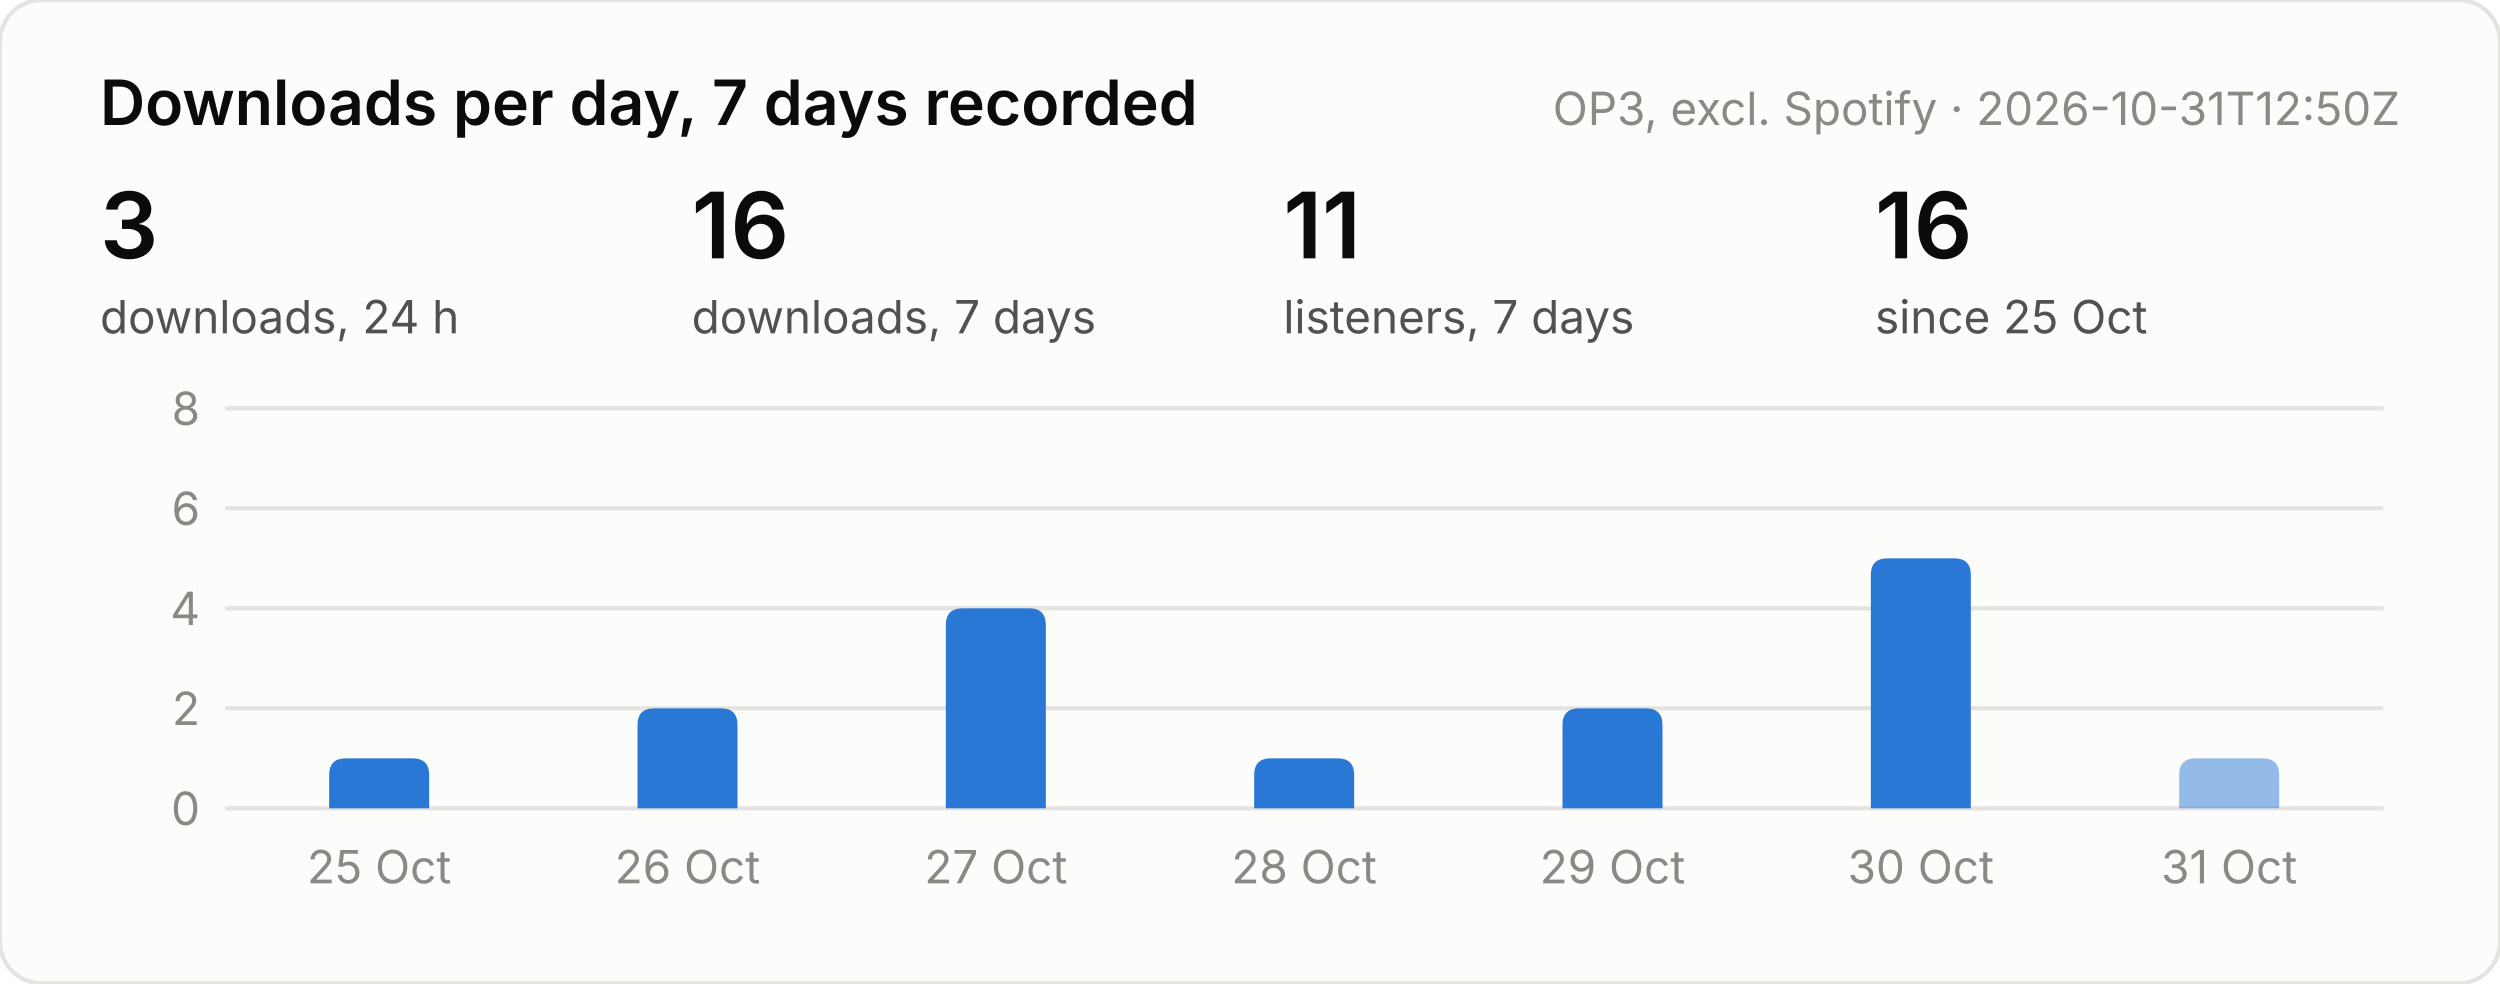
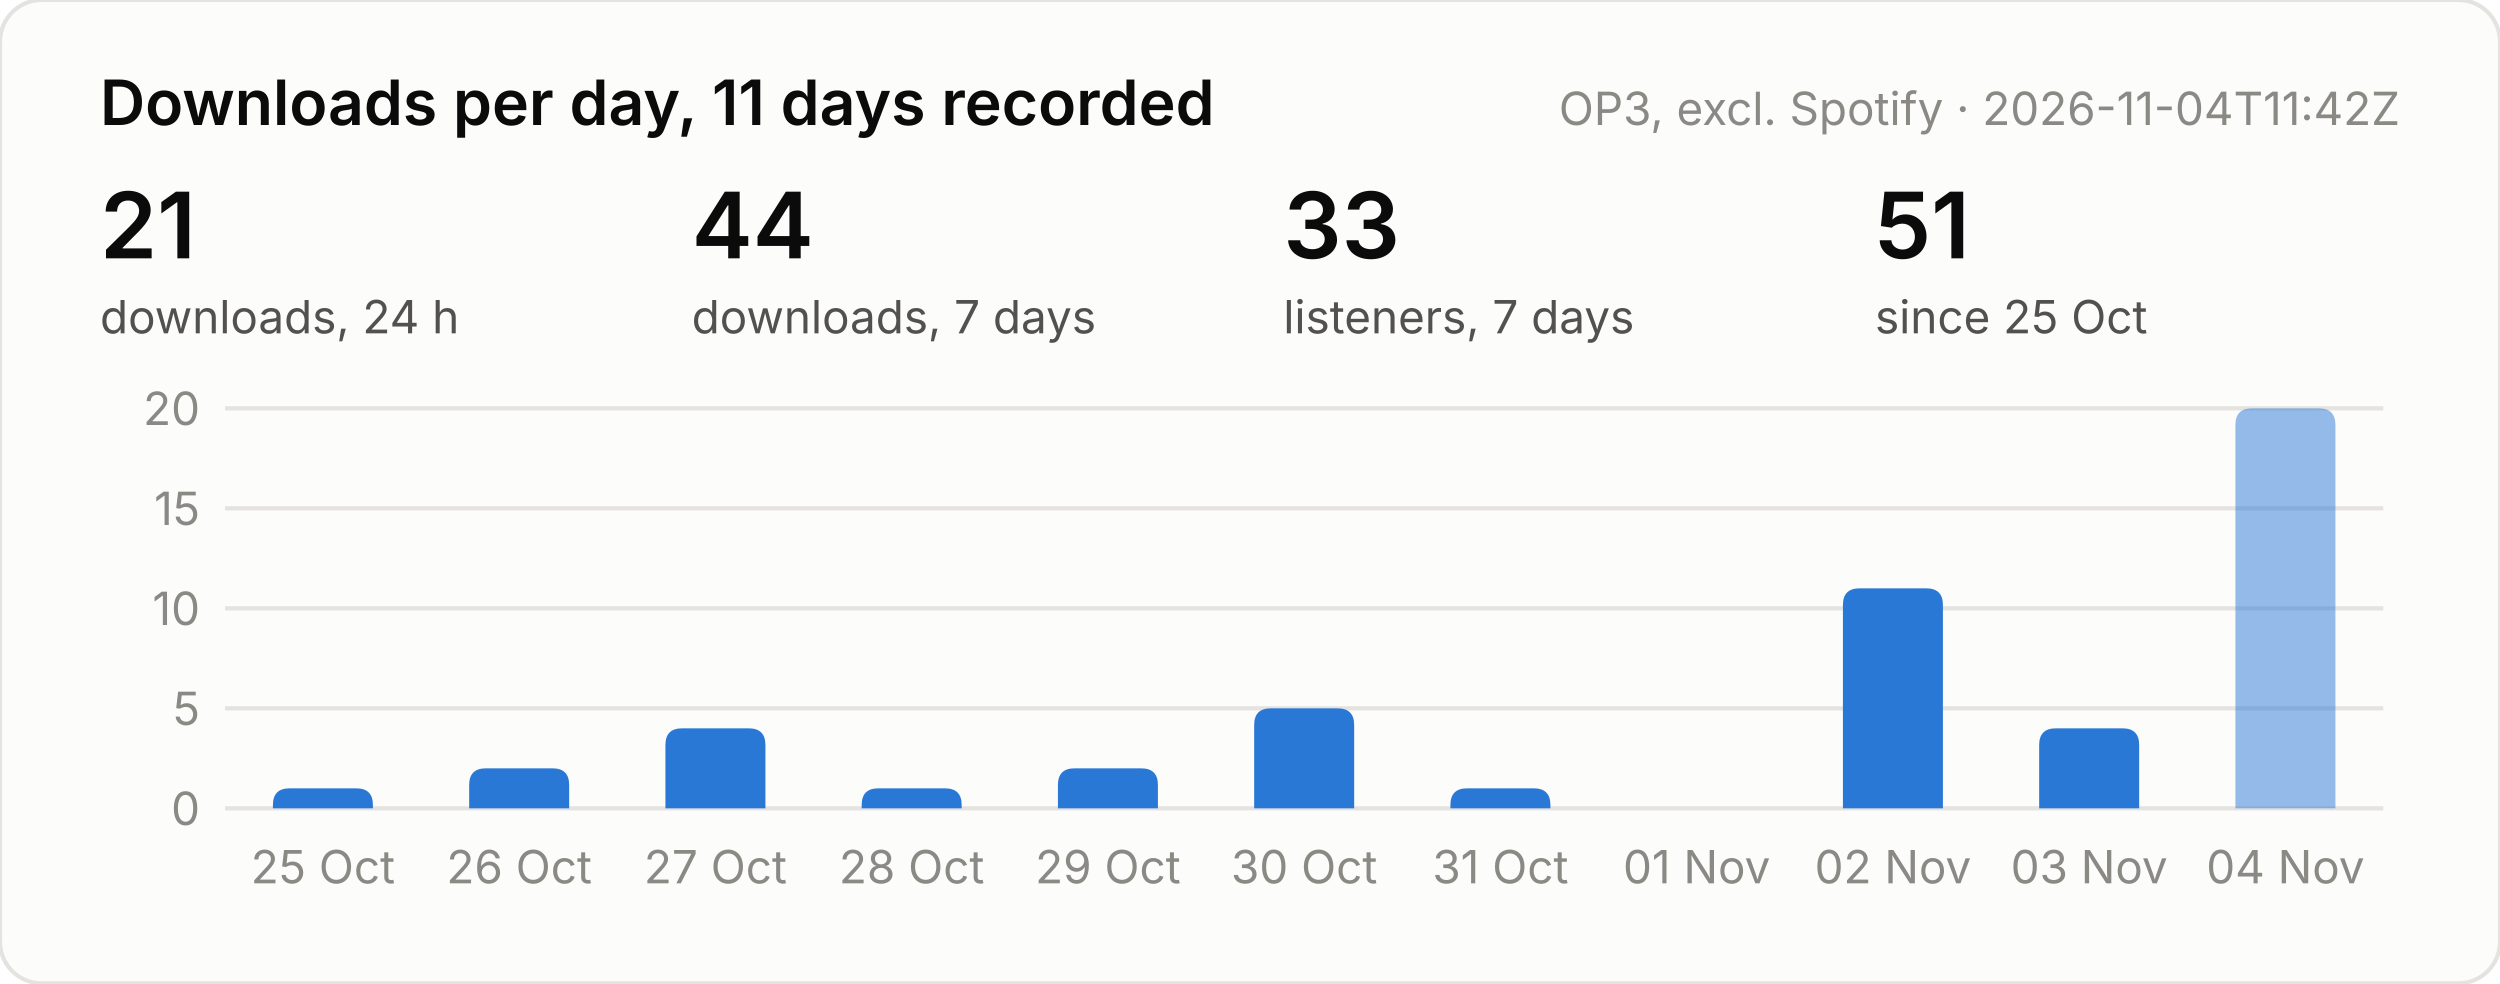
- <svg xmlns="http://www.w3.org/2000/svg" viewBox="0 0 600 236" width="600" height="236" role="img" aria-label="Podcast downloads: 16 in the last 7 days">
+ <svg xmlns="http://www.w3.org/2000/svg" viewBox="0 0 600 236" width="600" height="236" role="img" aria-label="Podcast downloads: 44 in the last 7 days">
  <style>text { font-family:system-ui,-apple-system,'Segoe UI',sans-serif; fill:#8a8984; font-size:11px; }
.h { fill:#0b0b0b; font-size:15px; font-weight:600; } .v { fill:#0b0b0b; font-size:22px; font-weight:600; }
.k { fill:#52514e; font-size:11px; } .grid { stroke:#e4e3df; } .bar { fill:#2a78d6; } .bar.today { opacity:.5; }
.gap { stroke:#8a8984; stroke-dasharray:2 2; } .hit { fill:none; }</style>
  <rect width="600" height="236" rx="10" fill="#fcfcfb" stroke="#e4e3df" />
-   <text x="24" y="30" class="h">Downloads per day, 7 days recorded</text>
-   <text x="576" y="30" text-anchor="end">OP3, excl. Spotify · 2026-10-31T12:50Z</text>
-   <text x="24" y="62" class="v">3</text>
+   <text x="24" y="30" class="h">Downloads per day, 11 days recorded</text>
+   <text x="576" y="30" text-anchor="end">OP3, excl. Spotify · 2026-11-04T11:42Z</text>
+   <text x="24" y="62" class="v">21</text>
  <text x="24" y="80" class="k">downloads, 24 h</text>
-   <text x="166" y="62" class="v">16</text>
+   <text x="166" y="62" class="v">44</text>
  <text x="166" y="80" class="k">downloads, 7 days</text>
-   <text x="308" y="62" class="v">11</text>
+   <text x="308" y="62" class="v">33</text>
  <text x="308" y="80" class="k">listeners, 7 days</text>
-   <text x="450" y="62" class="v">16</text>
+   <text x="450" y="62" class="v">51</text>
  <text x="450" y="80" class="k">since 25 Oct</text>
-   <svg x="20" y="88" width="560" height="130" viewBox="0 0 560 130" role="img" aria-label="Downloads per day, 7 days">
+   <svg x="20" y="88" width="560" height="130" viewBox="0 0 560 130" role="img" aria-label="Downloads per day, 11 days">
    <line class="grid" x1="34" x2="552" y1="106.0" y2="106.0" />
    <text x="28" y="110.0" text-anchor="end">0</text>
    <line class="grid" x1="34" x2="552" y1="82.0" y2="82.0" />
-     <text x="28" y="86.0" text-anchor="end">2</text>
+     <text x="28" y="86.0" text-anchor="end">5</text>
    <line class="grid" x1="34" x2="552" y1="58.0" y2="58.0" />
-     <text x="28" y="62.0" text-anchor="end">4</text>
+     <text x="28" y="62.0" text-anchor="end">10</text>
    <line class="grid" x1="34" x2="552" y1="34.0" y2="34.0" />
-     <text x="28" y="38.0" text-anchor="end">6</text>
+     <text x="28" y="38.0" text-anchor="end">15</text>
    <line class="grid" x1="34" x2="552" y1="10.0" y2="10.0" />
-     <text x="28" y="14.0" text-anchor="end">8</text>
+     <text x="28" y="14.0" text-anchor="end">20</text>
    <g class="col">
-       <rect class="hit" x="34.0" y="10" width="74.0" height="96" />
-       <path class="bar" d="M59.0,106.0V98.0Q59.0,94.0 63.0,94.0H79.0Q83.0,94.0 83.0,98.0V106.0Z" />
+       <rect class="hit" x="34.0" y="10" width="47.1" height="96" />
+       <path class="bar" d="M45.5,106.0V105.2Q45.5,101.2 49.5,101.2H65.5Q69.5,101.2 69.5,105.2V106.0Z" />
    </g>
-     <text x="71.0" y="124" text-anchor="middle">25 Oct</text>
+     <text x="57.5" y="124" text-anchor="middle">25 Oct</text>
    <g class="col">
-       <rect class="hit" x="108.0" y="10" width="74.0" height="96" />
-       <path class="bar" d="M133.0,106.0V86.0Q133.0,82.0 137.0,82.0H153.0Q157.0,82.0 157.0,86.0V106.0Z" />
+       <rect class="hit" x="81.1" y="10" width="47.1" height="96" />
+       <path class="bar" d="M92.6,106.0V100.4Q92.6,96.4 96.6,96.4H112.6Q116.6,96.4 116.6,100.4V106.0Z" />
    </g>
-     <text x="145.0" y="124" text-anchor="middle">26 Oct</text>
+     <text x="104.6" y="124" text-anchor="middle">26 Oct</text>
    <g class="col">
-       <rect class="hit" x="182.0" y="10" width="74.0" height="96" />
-       <path class="bar" d="M207.0,106.0V62.0Q207.0,58.0 211.0,58.0H227.0Q231.0,58.0 231.0,62.0V106.0Z" />
+       <rect class="hit" x="128.2" y="10" width="47.1" height="96" />
+       <path class="bar" d="M139.7,106.0V90.8Q139.7,86.8 143.7,86.8H159.7Q163.7,86.8 163.7,90.8V106.0Z" />
    </g>
-     <text x="219.0" y="124" text-anchor="middle">27 Oct</text>
+     <text x="151.7" y="124" text-anchor="middle">27 Oct</text>
    <g class="col">
-       <rect class="hit" x="256.0" y="10" width="74.0" height="96" />
-       <path class="bar" d="M281.0,106.0V98.0Q281.0,94.0 285.0,94.0H301.0Q305.0,94.0 305.0,98.0V106.0Z" />
+       <rect class="hit" x="175.3" y="10" width="47.1" height="96" />
+       <path class="bar" d="M186.8,106.0V105.2Q186.8,101.2 190.8,101.2H206.8Q210.8,101.2 210.8,105.2V106.0Z" />
    </g>
-     <text x="293.0" y="124" text-anchor="middle">28 Oct</text>
+     <text x="198.8" y="124" text-anchor="middle">28 Oct</text>
    <g class="col">
-       <rect class="hit" x="330.0" y="10" width="74.0" height="96" />
-       <path class="bar" d="M355.0,106.0V86.0Q355.0,82.0 359.0,82.0H375.0Q379.0,82.0 379.0,86.0V106.0Z" />
+       <rect class="hit" x="222.4" y="10" width="47.1" height="96" />
+       <path class="bar" d="M233.9,106.0V100.4Q233.9,96.4 237.9,96.4H253.9Q257.9,96.4 257.9,100.4V106.0Z" />
    </g>
-     <text x="367.0" y="124" text-anchor="middle">29 Oct</text>
+     <text x="245.9" y="124" text-anchor="middle">29 Oct</text>
    <g class="col">
-       <rect class="hit" x="404.0" y="10" width="74.0" height="96" />
-       <path class="bar" d="M429.0,106.0V50.0Q429.0,46.0 433.0,46.0H449.0Q453.0,46.0 453.0,50.0V106.0Z" />
+       <rect class="hit" x="269.5" y="10" width="47.1" height="96" />
+       <path class="bar" d="M281.0,106.0V86.0Q281.0,82.0 285.0,82.0H301.0Q305.0,82.0 305.0,86.0V106.0Z" />
    </g>
-     <text x="441.0" y="124" text-anchor="middle">30 Oct</text>
+     <text x="293.0" y="124" text-anchor="middle">30 Oct</text>
    <g class="col">
-       <rect class="hit" x="478.0" y="10" width="74.0" height="96" />
-       <path class="bar today" d="M503.0,106.0V98.0Q503.0,94.0 507.0,94.0H523.0Q527.0,94.0 527.0,98.0V106.0Z" />
+       <rect class="hit" x="316.5" y="10" width="47.1" height="96" />
+       <path class="bar" d="M328.1,106.0V105.2Q328.1,101.2 332.1,101.2H348.1Q352.1,101.2 352.1,105.2V106.0Z" />
    </g>
-     <text x="515.0" y="124" text-anchor="middle">31 Oct</text>
+     <text x="340.1" y="124" text-anchor="middle">31 Oct</text>
+     <g class="col">
+       <rect class="hit" x="363.6" y="10" width="47.1" height="96" />
+     </g>
+     <text x="387.2" y="124" text-anchor="middle">01 Nov</text>
+     <g class="col">
+       <rect class="hit" x="410.7" y="10" width="47.1" height="96" />
+       <path class="bar" d="M422.3,106.0V57.2Q422.3,53.2 426.3,53.2H442.3Q446.3,53.2 446.3,57.2V106.0Z" />
+     </g>
+     <text x="434.3" y="124" text-anchor="middle">02 Nov</text>
+     <g class="col">
+       <rect class="hit" x="457.8" y="10" width="47.1" height="96" />
+       <path class="bar" d="M469.4,106.0V90.8Q469.4,86.8 473.4,86.8H489.4Q493.4,86.8 493.4,90.8V106.0Z" />
+     </g>
+     <text x="481.4" y="124" text-anchor="middle">03 Nov</text>
+     <g class="col">
+       <rect class="hit" x="504.9" y="10" width="47.1" height="96" />
+       <path class="bar today" d="M516.5,106.0V14.0Q516.5,10.0 520.5,10.0H536.5Q540.5,10.0 540.5,14.0V106.0Z" />
+     </g>
+     <text x="528.5" y="124" text-anchor="middle">04 Nov</text>
  </svg>
</svg>
